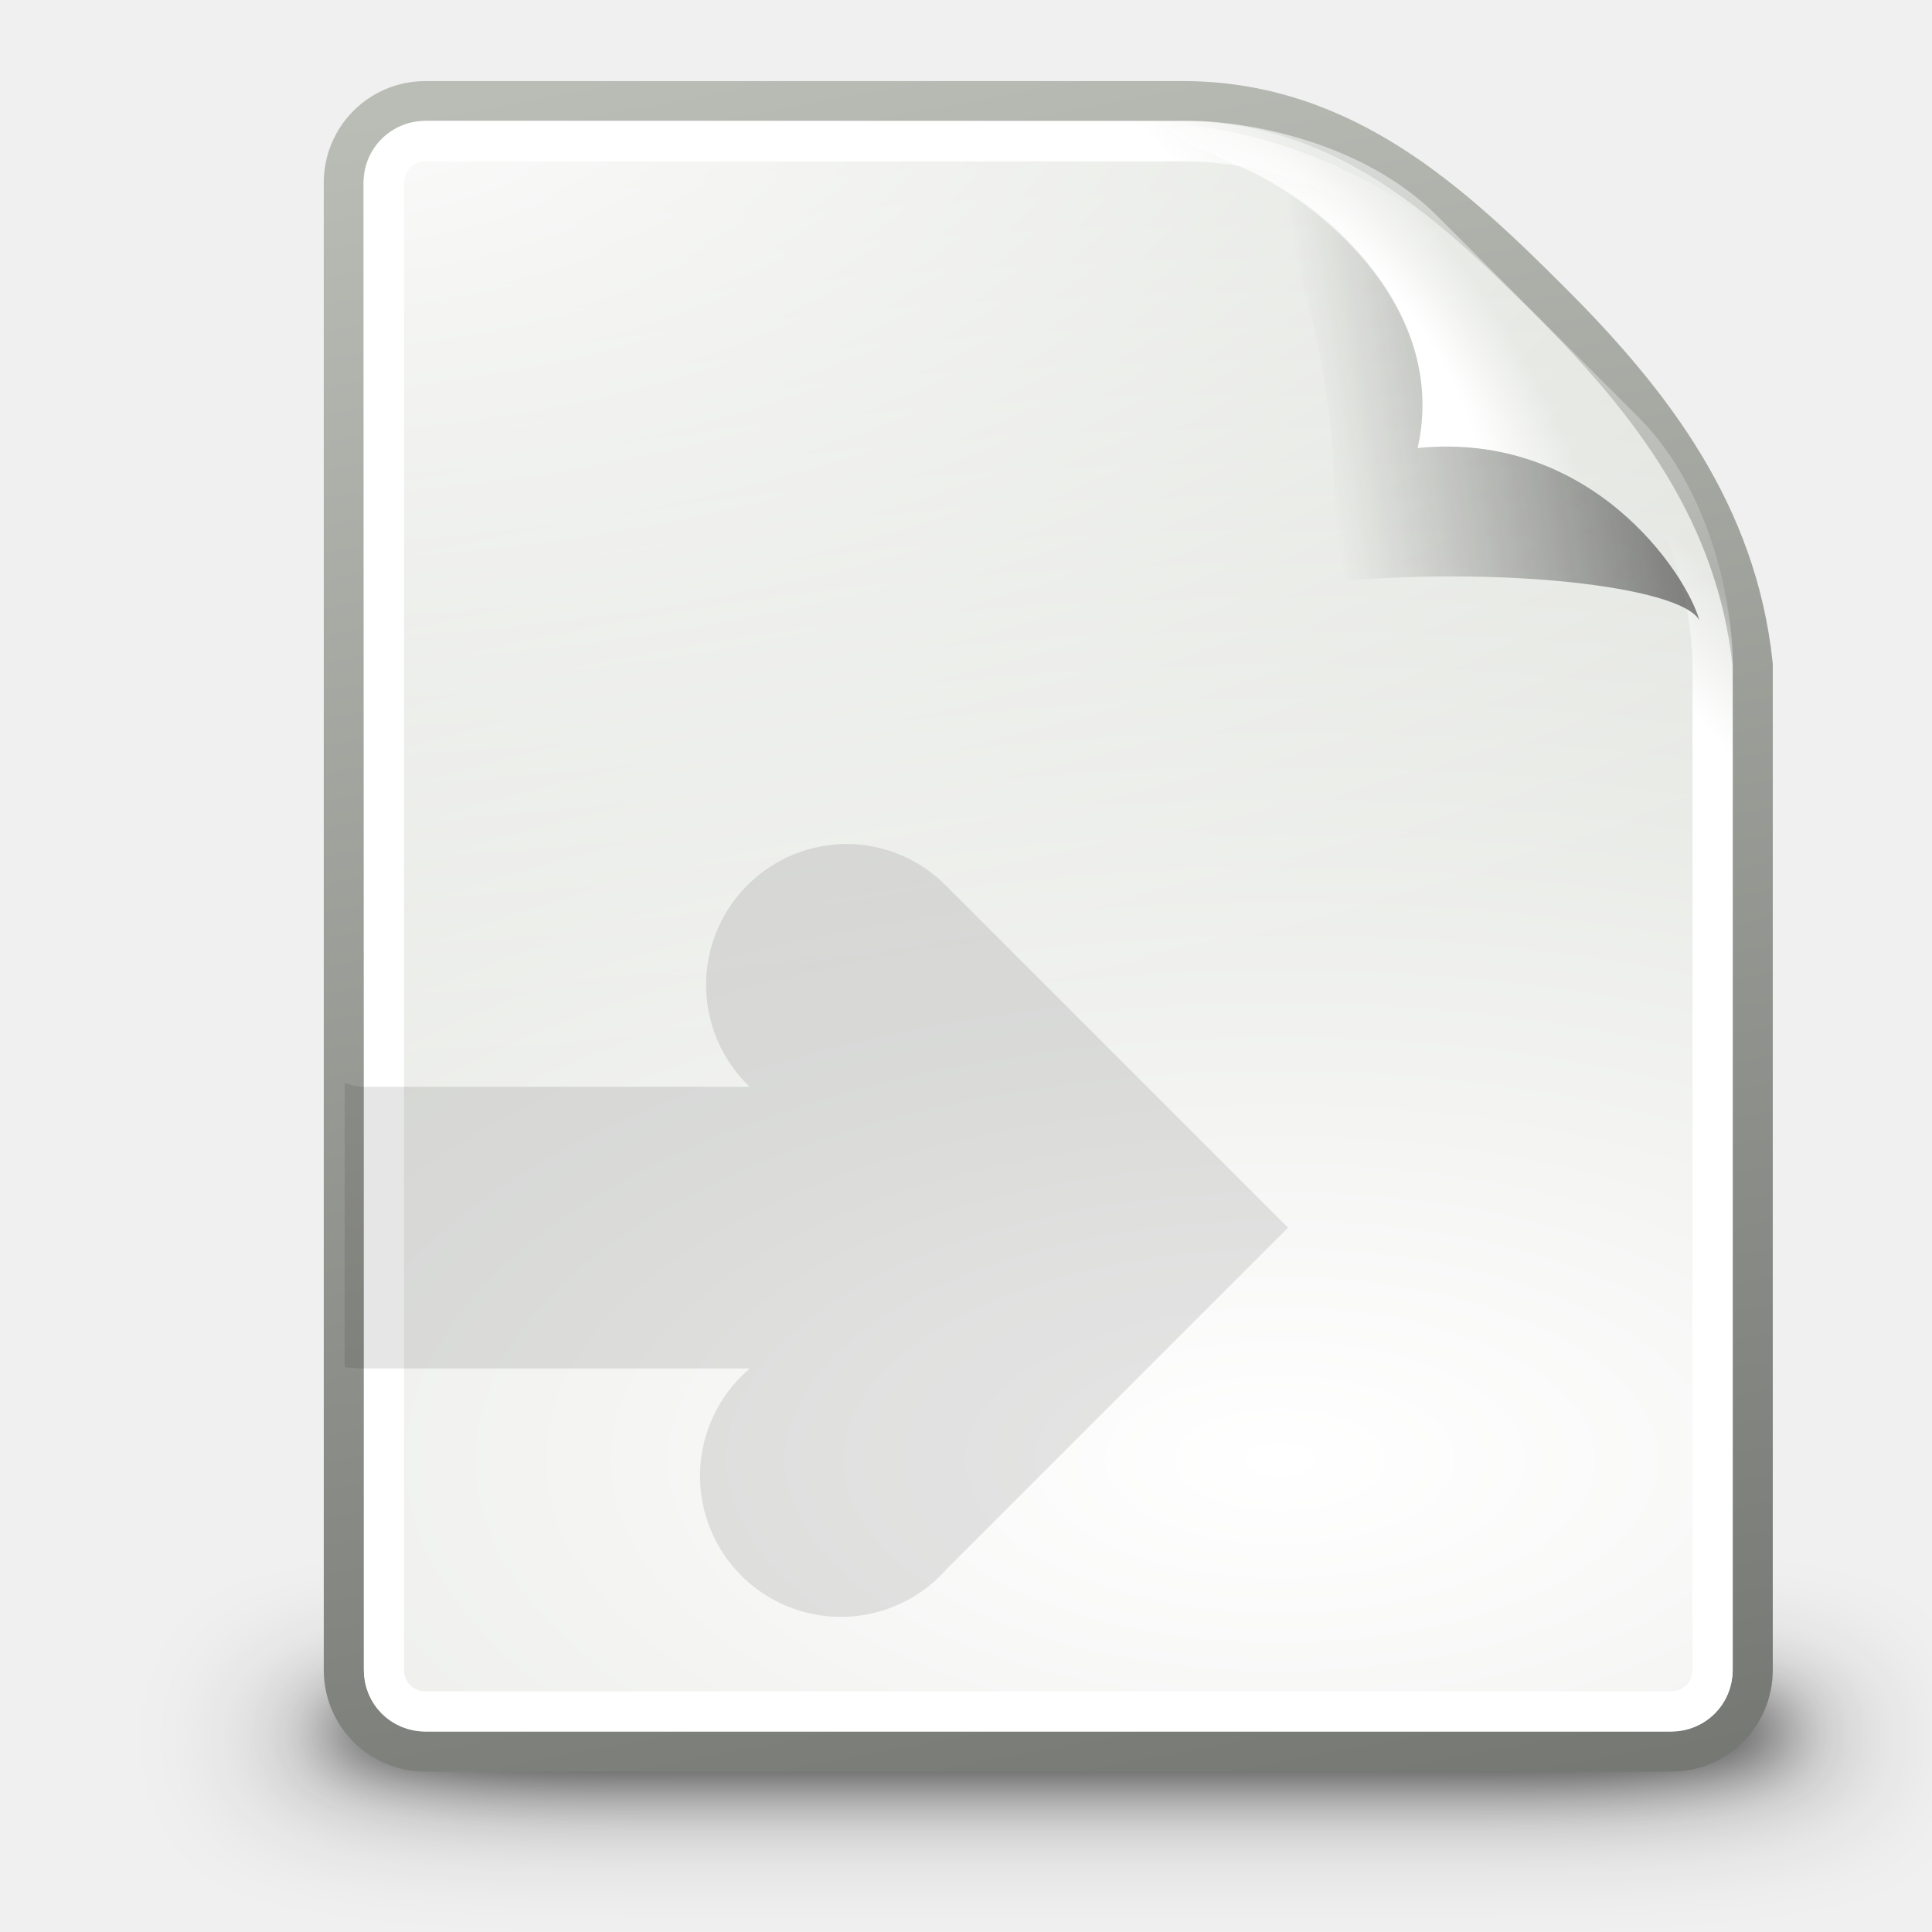
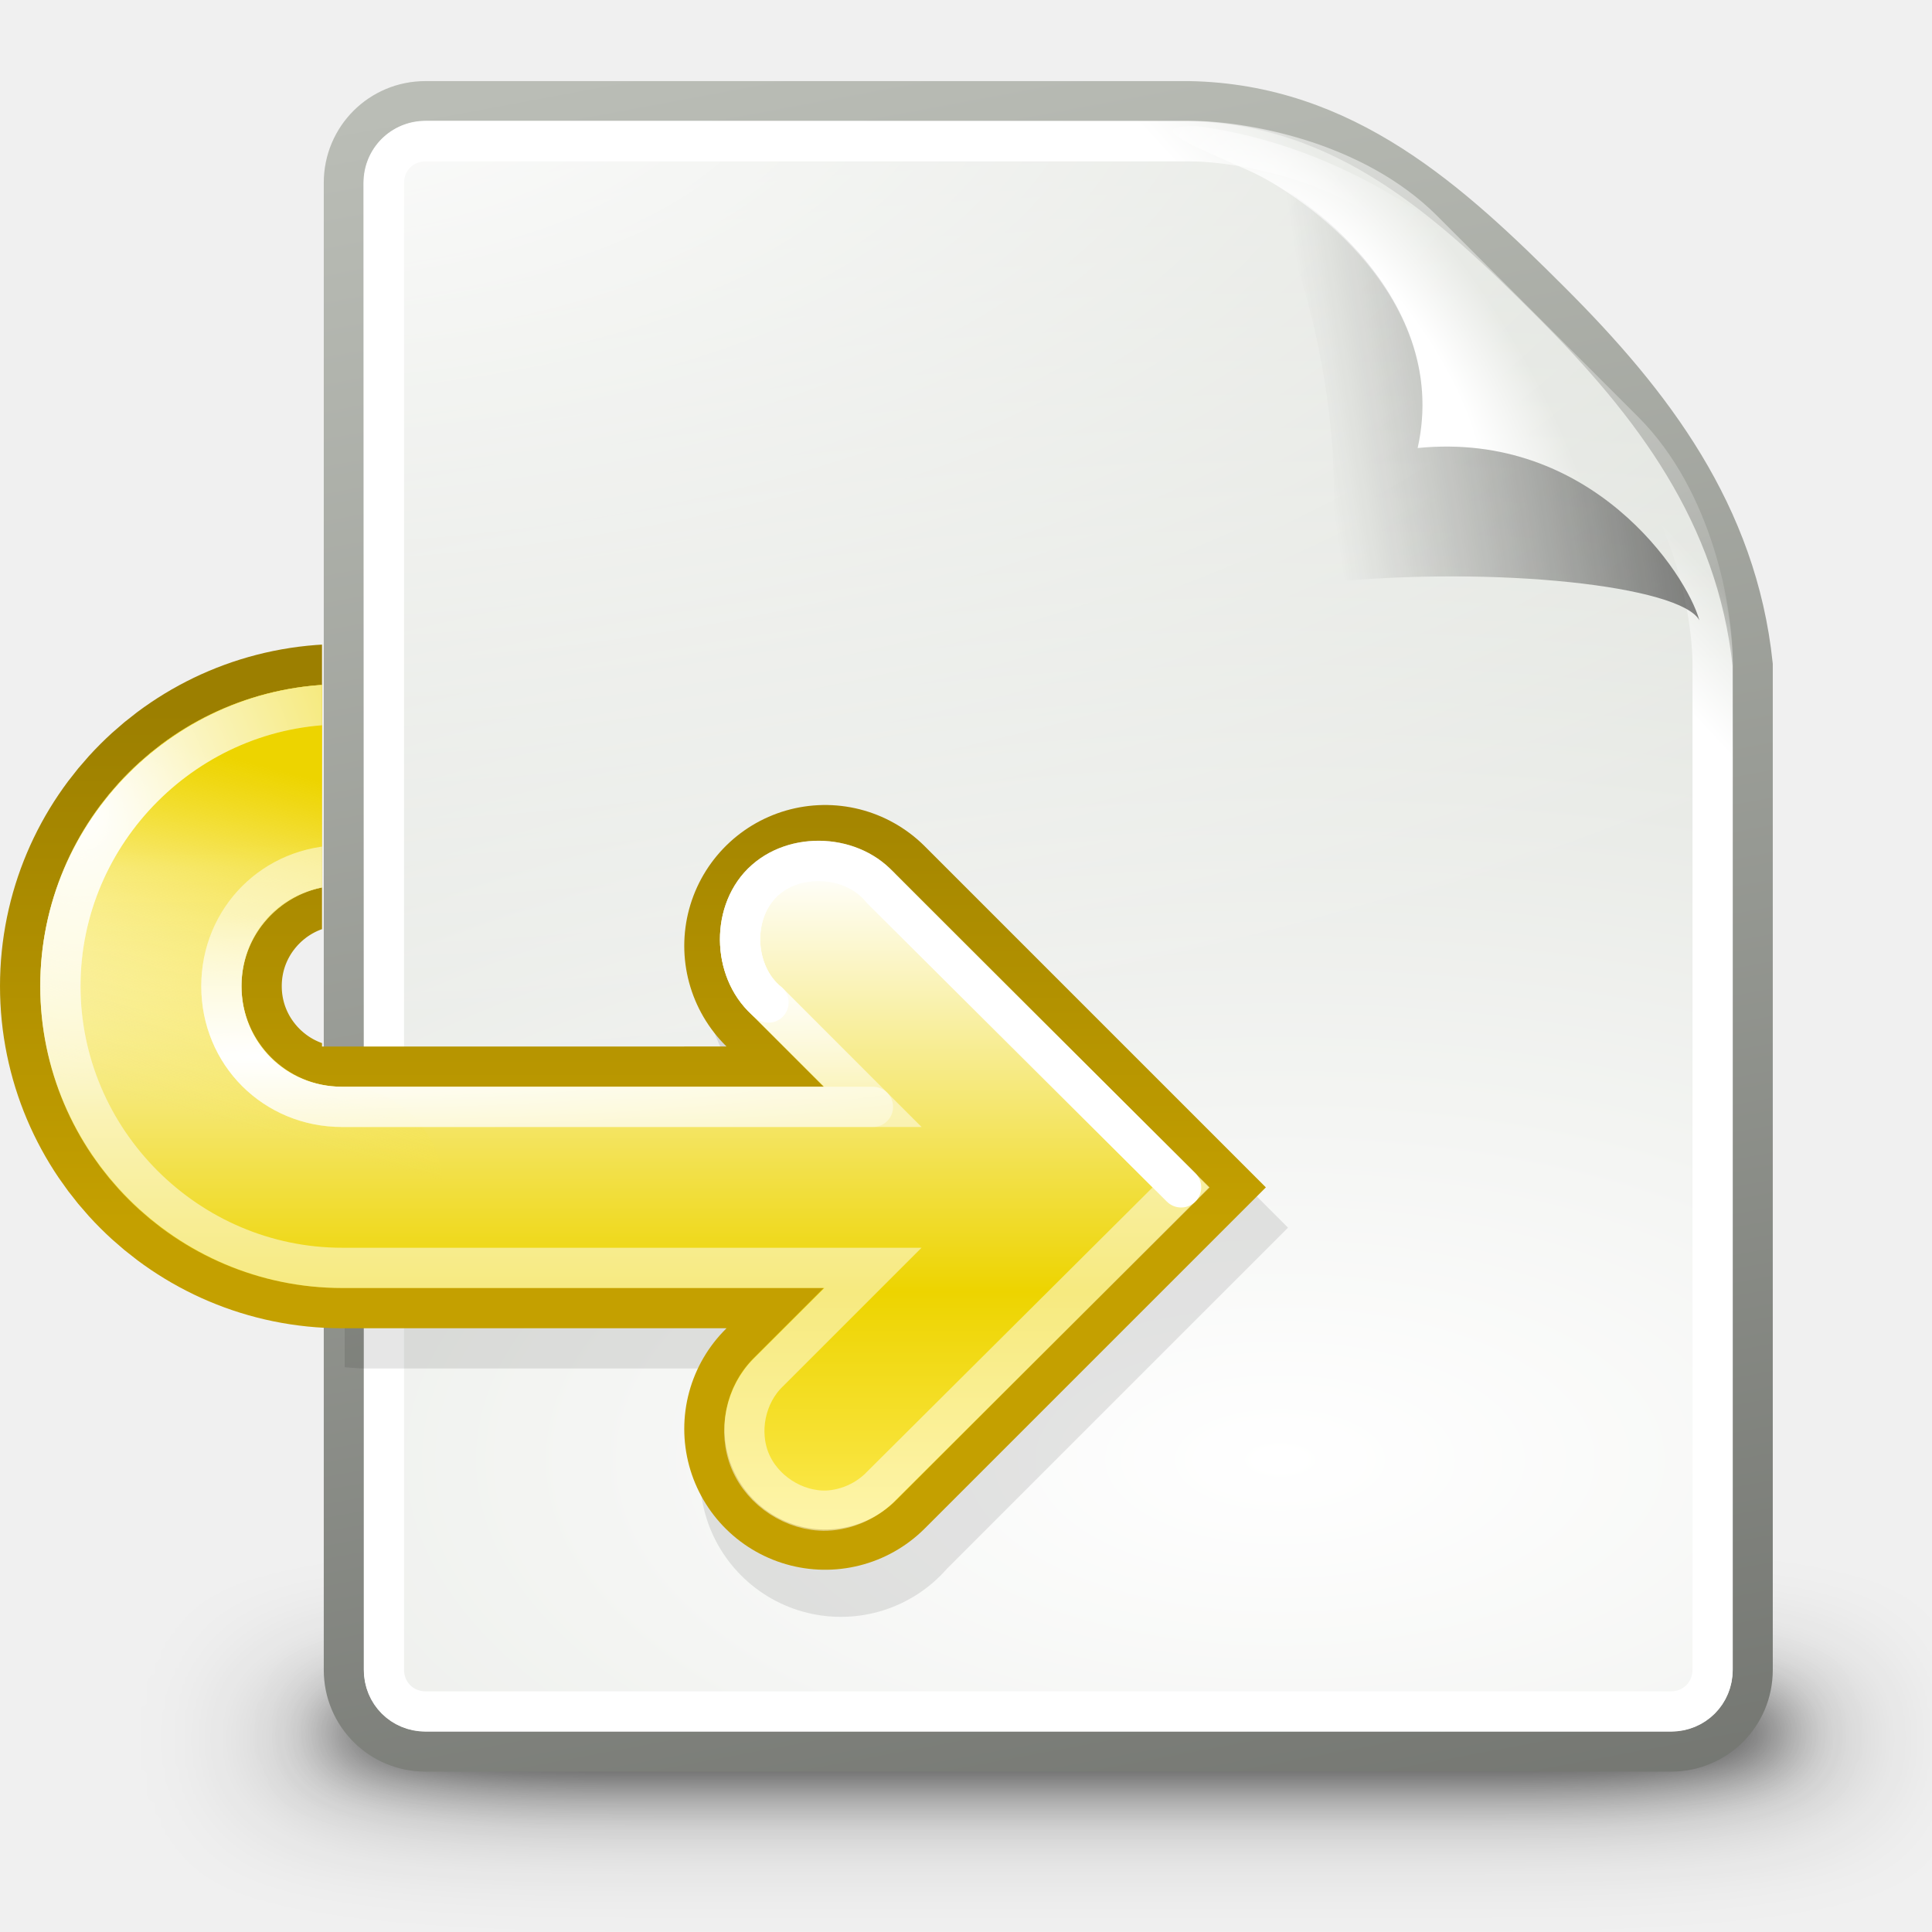
<svg xmlns="http://www.w3.org/2000/svg" xmlns:xlink="http://www.w3.org/1999/xlink" width="48" height="48" viewBox="0 0 48 48" version="1.1" id="svg1">
  <defs id="defs1">
    <filter id="filter3913-4" x="-0.092" width="1.185" y="-1.665" height="4.329" color-interpolation-filters="sRGB">
      <feGaussianBlur stdDeviation="1.387" id="feGaussianBlur3915-1" />
    </filter>
    <filter id="filter3871-0" x="-0.053" width="1.106" y="-0.958" height="2.917" color-interpolation-filters="sRGB">
      <feGaussianBlur stdDeviation="0.799" id="feGaussianBlur3873-5" />
    </filter>
    <linearGradient id="linearGradient3-paper-sheet-orig-08">
      <stop style="stop-color: rgb(255, 255, 255); stop-opacity: 1;" offset="0" id="stop6-paper-sheet-orig-1" />
      <stop style="stop-color: rgb(211, 215, 207); stop-opacity: 1;" offset="1" id="stop7-paper-sheet-orig-2" />
    </linearGradient>
    <linearGradient id="linearGradient10-paper-sheet-orig-3">
      <stop style="stop-color: rgb(85, 87, 83); stop-opacity: 1;" offset="0" id="stop15-paper-sheet-orig-7" />
      <stop style="stop-color: rgb(186, 189, 182); stop-opacity: 1;" offset="1" id="stop16-paper-sheet-orig-8" />
    </linearGradient>
    <linearGradient id="linearGradient4-paper-sheet-orig-7">
      <stop id="stop8-paper-sheet-orig-2" offset="0" style="stop-color: rgb(255, 255, 255); stop-opacity: 1;" />
      <stop id="stop9-paper-sheet-orig-2" offset="1" style="stop-color: rgb(255, 255, 255); stop-opacity: 0;" />
    </linearGradient>
    <radialGradient r="18" fy="35.357" fx="-30.25" cy="35.357" cx="-30.25" gradientTransform="matrix(3.854,0,0,1.86639,442.334,21.2596)" gradientUnits="userSpaceOnUse" id="radialGradient2" xlink:href="#linearGradient3-paper-sheet-orig-08" />
    <radialGradient r="17" fy="5.3" fx="4" cy="5.3" cx="4" gradientTransform="matrix(3.23437,0,0,1.52429,-8.93747,-6.07875)" gradientUnits="userSpaceOnUse" id="radialGradient5" xlink:href="#linearGradient4-paper-sheet-orig-7" />
    <linearGradient id="linearGradient13-paper-sheet-orig-7-4">
      <stop id="stop19-paper-sheet-orig-0-5" offset="0" style="stop-color: rgb(255, 255, 255); stop-opacity: 1;" />
      <stop style="stop-color: rgb(255, 255, 255); stop-opacity: 1;" offset="0.475" id="stop20-paper-sheet-orig-0-7" />
      <stop id="stop21-paper-sheet-orig-6-9" offset="1" style="stop-color: rgb(255, 255, 255); stop-opacity: 0;" />
    </linearGradient>
    <linearGradient id="linearGradient26-paper-sheet-orig-0-7">
      <stop style="stop-color: rgb(0, 0, 0); stop-opacity: 0.554;" offset="0" id="stop30-paper-sheet-orig-8-4" />
      <stop style="stop-color: rgb(0, 0, 0); stop-opacity: 0;" offset="1" id="stop31-paper-sheet-orig-8-9" />
    </linearGradient>
    <radialGradient r="7.042" fy="10.108" fx="-26.305" cy="10.108" cx="-26.305" gradientTransform="matrix(0.407336,-0.279828,0.751029,1.09325,370.815,41.5621)" gradientUnits="userSpaceOnUse" id="radialGradient9" xlink:href="#linearGradient13-paper-sheet-orig-7-4" />
    <clipPath clipPathUnits="userSpaceOnUse" id="clipPath8530">
-       <g id="g8532">
-         <path style="color:#000000;display:inline;overflow:visible;visibility:visible;fill:#ffffff;fill-opacity:1;fill-rule:nonzero;stroke:none;stroke-width:1;marker:none;enable-background:accumulate" d="m 1916,671 v 23 h 32 v -23 h -8 v 10 h -9 v -10 z" transform="matrix(1,0,0,-1,-1893,865)" id="path8534" />
-       </g>
+       <path style="color:#000000;display:inline;overflow:visible;visibility:visible;fill:#ffffff;fill-opacity:1;fill-rule:nonzero;stroke:none;stroke-width:1;marker:none;enable-background:accumulate" d="m 1916,671 v 23 h 32 v -23 h -8 v 10 h -9 v -10 z" transform="matrix(1,0,0,-1,-1893,865)" id="path8534" />
    </clipPath>
    <linearGradient xlink:href="#linearGradient4345-5" id="linearGradient26071" gradientUnits="userSpaceOnUse" x1="40" y1="192.322" x2="40" y2="179.653" />
    <linearGradient id="linearGradient4345-5">
      <stop style="stop-color:#9c7f00;stop-opacity:1" offset="0" id="stop4347-5" />
      <stop style="stop-color:#c4a000;stop-opacity:1" offset="1" id="stop4349-1" />
    </linearGradient>
    <linearGradient xlink:href="#linearGradient4563" id="linearGradient26073" gradientUnits="userSpaceOnUse" x1="40" y1="172.085" x2="40" y2="192.96" />
    <linearGradient id="linearGradient4563">
      <stop style="stop-color:#fce94f;stop-opacity:1" offset="0" id="stop4565" />
      <stop id="stop4567" offset="0.279" style="stop-color:#edd400;stop-opacity:1" />
      <stop style="stop-color:#ffffff;stop-opacity:1" offset="0.784" id="stop4571" />
      <stop style="stop-color:#fce94f;stop-opacity:1" offset="1" id="stop4569" />
    </linearGradient>
    <linearGradient xlink:href="#linearGradient9512" id="linearGradient26075" gradientUnits="userSpaceOnUse" gradientTransform="matrix(1,0,0,-1,-1893,865)" x1="1940.938" y1="683.312" x2="1938.649" y2="674.77" />
    <linearGradient id="linearGradient9512">
      <stop id="stop9514" offset="0" style="stop-color:#fce94f;stop-opacity:0" />
      <stop id="stop9516" offset="1" style="stop-color:#edd400;stop-opacity:1" />
    </linearGradient>
    <radialGradient xlink:href="#linearGradient4-paper-sheet-orig-7" id="radialGradient26077" gradientUnits="userSpaceOnUse" gradientTransform="matrix(16.0193,0,0,1.526905,-543.8632,-97.62641)" cx="36.211" cy="185.91" fx="36.211" fy="185.91" r="2.15" />
    <radialGradient xlink:href="#linearGradient4-paper-sheet-orig-7" id="radialGradient26079" gradientUnits="userSpaceOnUse" gradientTransform="matrix(1,0,0,1.153846,0,-28.53846)" cx="52.937" cy="189.238" fx="52.937" fy="189.238" r="6.5" />
    <radialGradient xlink:href="#linearGradient4-paper-sheet-orig-7" id="radialGradient26081" gradientUnits="userSpaceOnUse" gradientTransform="matrix(-4.193131,0,0,-0.4072727,250.0812,257.5491)" cx="48.156" cy="181.203" fx="48.156" fy="181.203" r="8.594" />
    <radialGradient xlink:href="#linearGradient13-paper-sheet-orig-7-4" id="radialGradient3" gradientUnits="userSpaceOnUse" gradientTransform="matrix(0.407336,-0.279828,0.751029,1.09325,370.815,41.5621)" cx="-26.305" cy="10.108" fx="-26.305" fy="10.108" r="7.042" />
    <linearGradient xlink:href="#linearGradient26-paper-sheet-orig-0-7" id="linearGradient3" gradientUnits="userSpaceOnUse" gradientTransform="matrix(0.922306,0,0,0.918575,393.553,51.3257)" x1="-19.031" y1="12.618" x2="-28.789" y2="14.07" />
    <radialGradient xlink:href="#linearGradient3-paper-sheet-orig-08" id="radialGradient7" gradientUnits="userSpaceOnUse" gradientTransform="matrix(3.854,0,0,1.86639,442.334,21.2596)" cx="-30.25" cy="35.357" fx="-30.25" fy="35.357" r="18" />
    <linearGradient xlink:href="#linearGradient10-paper-sheet-orig-3" id="linearGradient7" gradientUnits="userSpaceOnUse" gradientTransform="translate(356,50)" x1="-40.279" y1="70.736" x2="-52.75" y2="3.873" />
    <radialGradient xlink:href="#linearGradient4-paper-sheet-orig-7" id="radialGradient8" gradientUnits="userSpaceOnUse" gradientTransform="matrix(3.23437,0,0,1.52429,-8.93747,-6.07875)" cx="4" cy="5.3" fx="4" fy="5.3" r="17" />
    <linearGradient xlink:href="#linearGradient4-paper-sheet-orig-7" id="linearGradient8" gradientUnits="userSpaceOnUse" x1="-26.754" y1="11.566" x2="-24.75" y2="9.688" />
  </defs>
  <g id="layer1">
    <g style="display:inline" id="use25939" transform="translate(-698,-50)">
      <g style="display:inline" id="g4" transform="translate(400.044,1.01491)">
        <rect transform="matrix(1.1189,0,0,1.17678,-38.2578,-16.0867)" ry="2" rx="7.524" y="91" x="306" height="2" width="36" id="rect3" style="display:inline;opacity:0.475;fill:#000000;fill-opacity:1;stroke:none;filter:url(#filter3913-4)" />
        <rect transform="matrix(1.01334,0,0,1,-4.05753,0)" ry="2" rx="6.392" y="91" x="306" height="2" width="36" id="rect4" style="opacity:0.715;fill:#000000;fill-opacity:1;stroke:none;filter:url(#filter3871-0)" />
      </g>
      <g id="g6" transform="translate(404.044,-0.985092)">
        <path style="display:inline;fill:url(#radialGradient7);fill-opacity:1;stroke:url(#linearGradient7);stroke-width:1;stroke-miterlimit:4" d="m 304.524,53.5 c 0,0 17.476,0 18.976,0 3.877,0.073 6.5,2.5 9,5 2.5,2.5 4.608,5.253 5,9 0,1.5 0,24.976 0,24.976 0,1.121 -0.903,2.024 -2.024,2.024 H 304.524 C 303.403,94.5 302.5,93.597 302.5,92.476 V 55.524 C 302.5,54.403 303.403,53.5 304.524,53.5 Z" id="path4" />
        <path style="display:inline;fill:url(#radialGradient8);fill-opacity:1;stroke:none" id="path5" d="m 8.531,3.986 c -0.858,0 -1.545,0.687 -1.545,1.545 v 36.938 c 0,0.858 0.687,1.545 1.545,1.545 h 30.938 c 0.858,0 1.545,-0.687 1.545,-1.545 V 17.5 c 0,-1.392 -0.501,-4.299 -2.357,-6.156 l -5,-5 C 31.799,4.487 28.892,3.986 27.5,3.986 Z" transform="translate(296,50)" />
        <path style="display:inline;fill:none;stroke:url(#linearGradient8);stroke-width:1;stroke-miterlimit:4" id="path6" d="m -51.469,4.494 c -0.583,0 -1.037,0.454 -1.037,1.037 v 36.938 c 0,0.583 0.454,1.037 1.037,1.037 h 30.938 c 0.583,0 1.037,-0.454 1.037,-1.037 V 17.5 c 0,-1.279 -0.502,-4.09 -2.209,-5.797 l -5,-5 C -28.41,4.996 -31.221,4.494 -32.5,4.494 Z" transform="translate(356,50)" />
      </g>
    </g>
    <g style="display:inline" id="use25947" transform="translate(-333.779,-50.86897)">
      <path style="display:inline;fill:url(#radialGradient3);fill-opacity:1;stroke:none" d="m 363.5,54 c -1.389,0 -0.042,0.497 1.344,1.125 1.386,0.628 4.973,3.215 4.156,6.875 4.323,-0.431 6.679,3.122 7,4.281 0.321,1.159 1,2.608 1,1.219 0.028,-3.806 -2.845,-6.432 -4.844,-8.656 C 370.158,56.619 367.154,54.477 363.5,54 Z" id="path1" />
      <path style="display:inline;opacity:0.879;fill:url(#linearGradient3);fill-opacity:1;stroke:none" d="m 364.601,55.014 c 0.922,0 3.008,6.196 2.086,10.329 4.295,-0.428 8.853,0.088 9.313,0.938 -0.321,-1.159 -2.677,-4.712 -7,-4.281 0.865,-3.875 -3.187,-6.617 -4.399,-6.986 z" id="path2" />
    </g>
    <path id="path25953" d="m 21.125,20.969 a 3.5,3.5 0 0 1 2.406,1.062 l 6,6 2.469,2.469 -2.469,2.469 -6,6 a 3.5,3.5 0 1 1 -4.938,-4.938 l 0.031,-0.031 H 9.063 c -0.166,0 -0.336,-0.022 -0.5,-0.031 v -7.062 c 0.157,0.051 0.319,0.094 0.5,0.094 h 9.562 l -0.031,-0.031 a 3.5,3.5 0 0 1 2.531,-6 z" style="color:#000000;font-style:normal;font-variant:normal;font-weight:normal;font-stretch:normal;font-size:medium;line-height:normal;font-family:'Bitstream Vera Sans';-inkscape-font-specification:'Bitstream Vera Sans';text-indent:0;text-align:start;text-decoration:none;text-decoration-line:none;letter-spacing:normal;word-spacing:normal;text-transform:none;writing-mode:lr-tb;direction:ltr;text-anchor:start;display:inline;overflow:visible;visibility:visible;opacity:0.1;fill:#000000;fill-opacity:1;stroke:none;stroke-width:7;marker:none;enable-background:new" />
    <g clip-path="url(#clipPath8530)" transform="rotate(180,27.50006,105)" mask="none" id="g25955" style="display:inline;enable-background:new">
      <path id="path25957" style="display:inline;fill:none;stroke:url(#linearGradient26071);stroke-width:7;stroke-linecap:round;stroke-linejoin:miter;stroke-miterlimit:4;stroke-dasharray:none;stroke-opacity:1;enable-background:new" d="m 41.5,190.5 h 5 c 2.761,0 5,-2.239 5,-5 0,-2.761 -2.239,-5 -5,-5 h -15 m 3,-6 -6,6 6,6" />
      <path id="path25959" style="display:inline;fill:none;stroke:url(#linearGradient26073);stroke-width:5;stroke-linecap:round;stroke-linejoin:miter;stroke-miterlimit:4;stroke-dasharray:none;stroke-opacity:1;enable-background:new" d="m 41.5,190.5 h 5 c 2.761,0 5,-2.239 5,-5 0,-2.761 -2.239,-5 -5,-5 h -15 m 3,-6 -6,6 6,6" />
      <path id="path25961" style="display:inline;fill:none;stroke:url(#linearGradient26075);stroke-width:5;stroke-linecap:round;stroke-linejoin:miter;stroke-miterlimit:4;stroke-dasharray:none;stroke-opacity:1;enable-background:new" d="m 41.5,190.5 h 5 c 2.761,0 5,-2.239 5,-5 0,-2.761 -2.239,-5 -5,-5" />
      <path style="color:#000000;font-style:normal;font-variant:normal;font-weight:normal;font-stretch:normal;font-size:medium;line-height:normal;font-family:'Bitstream Vera Sans';-inkscape-font-specification:'Bitstream Vera Sans';text-indent:0;text-align:start;text-decoration:none;text-decoration-line:none;letter-spacing:normal;word-spacing:normal;text-transform:none;writing-mode:lr-tb;direction:ltr;text-anchor:start;display:inline;overflow:visible;visibility:visible;opacity:0.5;fill:none;stroke:#ffffff;stroke-width:1;stroke-miterlimit:4;stroke-dasharray:none;marker:none;enable-background:new" d="m 39.471,190.5 c 0,1.057 0.972,2.015 2.028,2 h 5 c 3.842,0 7,-3.158 7,-7 0,-3.842 -3.158,-7 -7,-7 H 33.312 l 2.594,-2.594 c 0.574,-0.555 0.763,-1.472 0.455,-2.21 -0.308,-0.737 -1.094,-1.247 -1.892,-1.228 -0.516,0.02 -1.02,0.25 -1.375,0.625 l -7.438,7.406 7.438,7.406 c 0.702,0.871 2.181,0.95 2.972,0.159 0.791,-0.791 0.712,-2.27 -0.159,-2.972 L 33.312,182.5 h 13.188 c 1.681,0 3,1.319 3,3 0,1.681 -1.319,3 -3,3 h -5" id="path25963" />
      <path style="color:#000000;font-style:normal;font-variant:normal;font-weight:normal;font-stretch:normal;font-size:medium;line-height:normal;font-family:'Bitstream Vera Sans';-inkscape-font-specification:'Bitstream Vera Sans';text-indent:0;text-align:start;text-decoration:none;text-decoration-line:none;letter-spacing:normal;word-spacing:normal;text-transform:none;writing-mode:lr-tb;direction:ltr;text-anchor:start;display:inline;overflow:visible;visibility:visible;fill:none;stroke:url(#radialGradient26077);stroke-width:1;stroke-linecap:round;stroke-miterlimit:4;stroke-dasharray:none;marker:none;enable-background:new" d="m 36.066,188.066 c 0.791,-0.791 0.712,-2.27 -0.159,-2.972 L 33.312,182.5" id="path25965" />
      <path style="color:#000000;font-style:normal;font-variant:normal;font-weight:normal;font-stretch:normal;font-size:medium;line-height:normal;font-family:'Bitstream Vera Sans';-inkscape-font-specification:'Bitstream Vera Sans';text-indent:0;text-align:start;text-decoration:none;text-decoration-line:none;letter-spacing:normal;word-spacing:normal;text-transform:none;writing-mode:lr-tb;direction:ltr;text-anchor:start;display:inline;overflow:visible;visibility:visible;fill:none;stroke:url(#radialGradient26079);stroke-width:1;stroke-miterlimit:4;stroke-dasharray:none;marker:none;enable-background:new" d="m 41.5,192.5 h 5 c 3.842,0 7,-3.158 7,-7 0,-3.842 -3.158,-7 -7,-7" id="path25967" />
      <path style="color:#000000;font-style:normal;font-variant:normal;font-weight:normal;font-stretch:normal;font-size:medium;line-height:normal;font-family:'Bitstream Vera Sans';-inkscape-font-specification:'Bitstream Vera Sans';text-indent:0;text-align:start;text-decoration:none;text-decoration-line:none;letter-spacing:normal;word-spacing:normal;text-transform:none;writing-mode:lr-tb;direction:ltr;text-anchor:start;display:inline;overflow:visible;visibility:visible;fill:none;stroke:url(#radialGradient26081);stroke-width:1;stroke-linecap:round;stroke-miterlimit:4;stroke-dasharray:none;marker:none;enable-background:new" d="m 33.312,182.5 h 13.188 c 1.681,0 3,1.319 3,3 0,1.681 -1.319,3 -3,3" id="path25969" />
      <path style="color:#000000;font-style:normal;font-variant:normal;font-weight:normal;font-stretch:normal;font-size:medium;line-height:normal;font-family:'Bitstream Vera Sans';-inkscape-font-specification:'Bitstream Vera Sans';text-indent:0;text-align:start;text-decoration:none;text-decoration-line:none;letter-spacing:normal;word-spacing:normal;text-transform:none;writing-mode:lr-tb;direction:ltr;text-anchor:start;display:inline;overflow:visible;visibility:visible;fill:none;stroke:#ffffff;stroke-width:1;stroke-linecap:round;stroke-miterlimit:4;stroke-dasharray:none;marker:none;enable-background:new" d="m 25.656,180.5 7.438,7.406 c 0.702,0.871 2.181,0.95 2.972,0.159 0.791,-0.791 0.712,-2.27 -0.159,-2.972" id="path25971" />
    </g>
  </g>
</svg>
